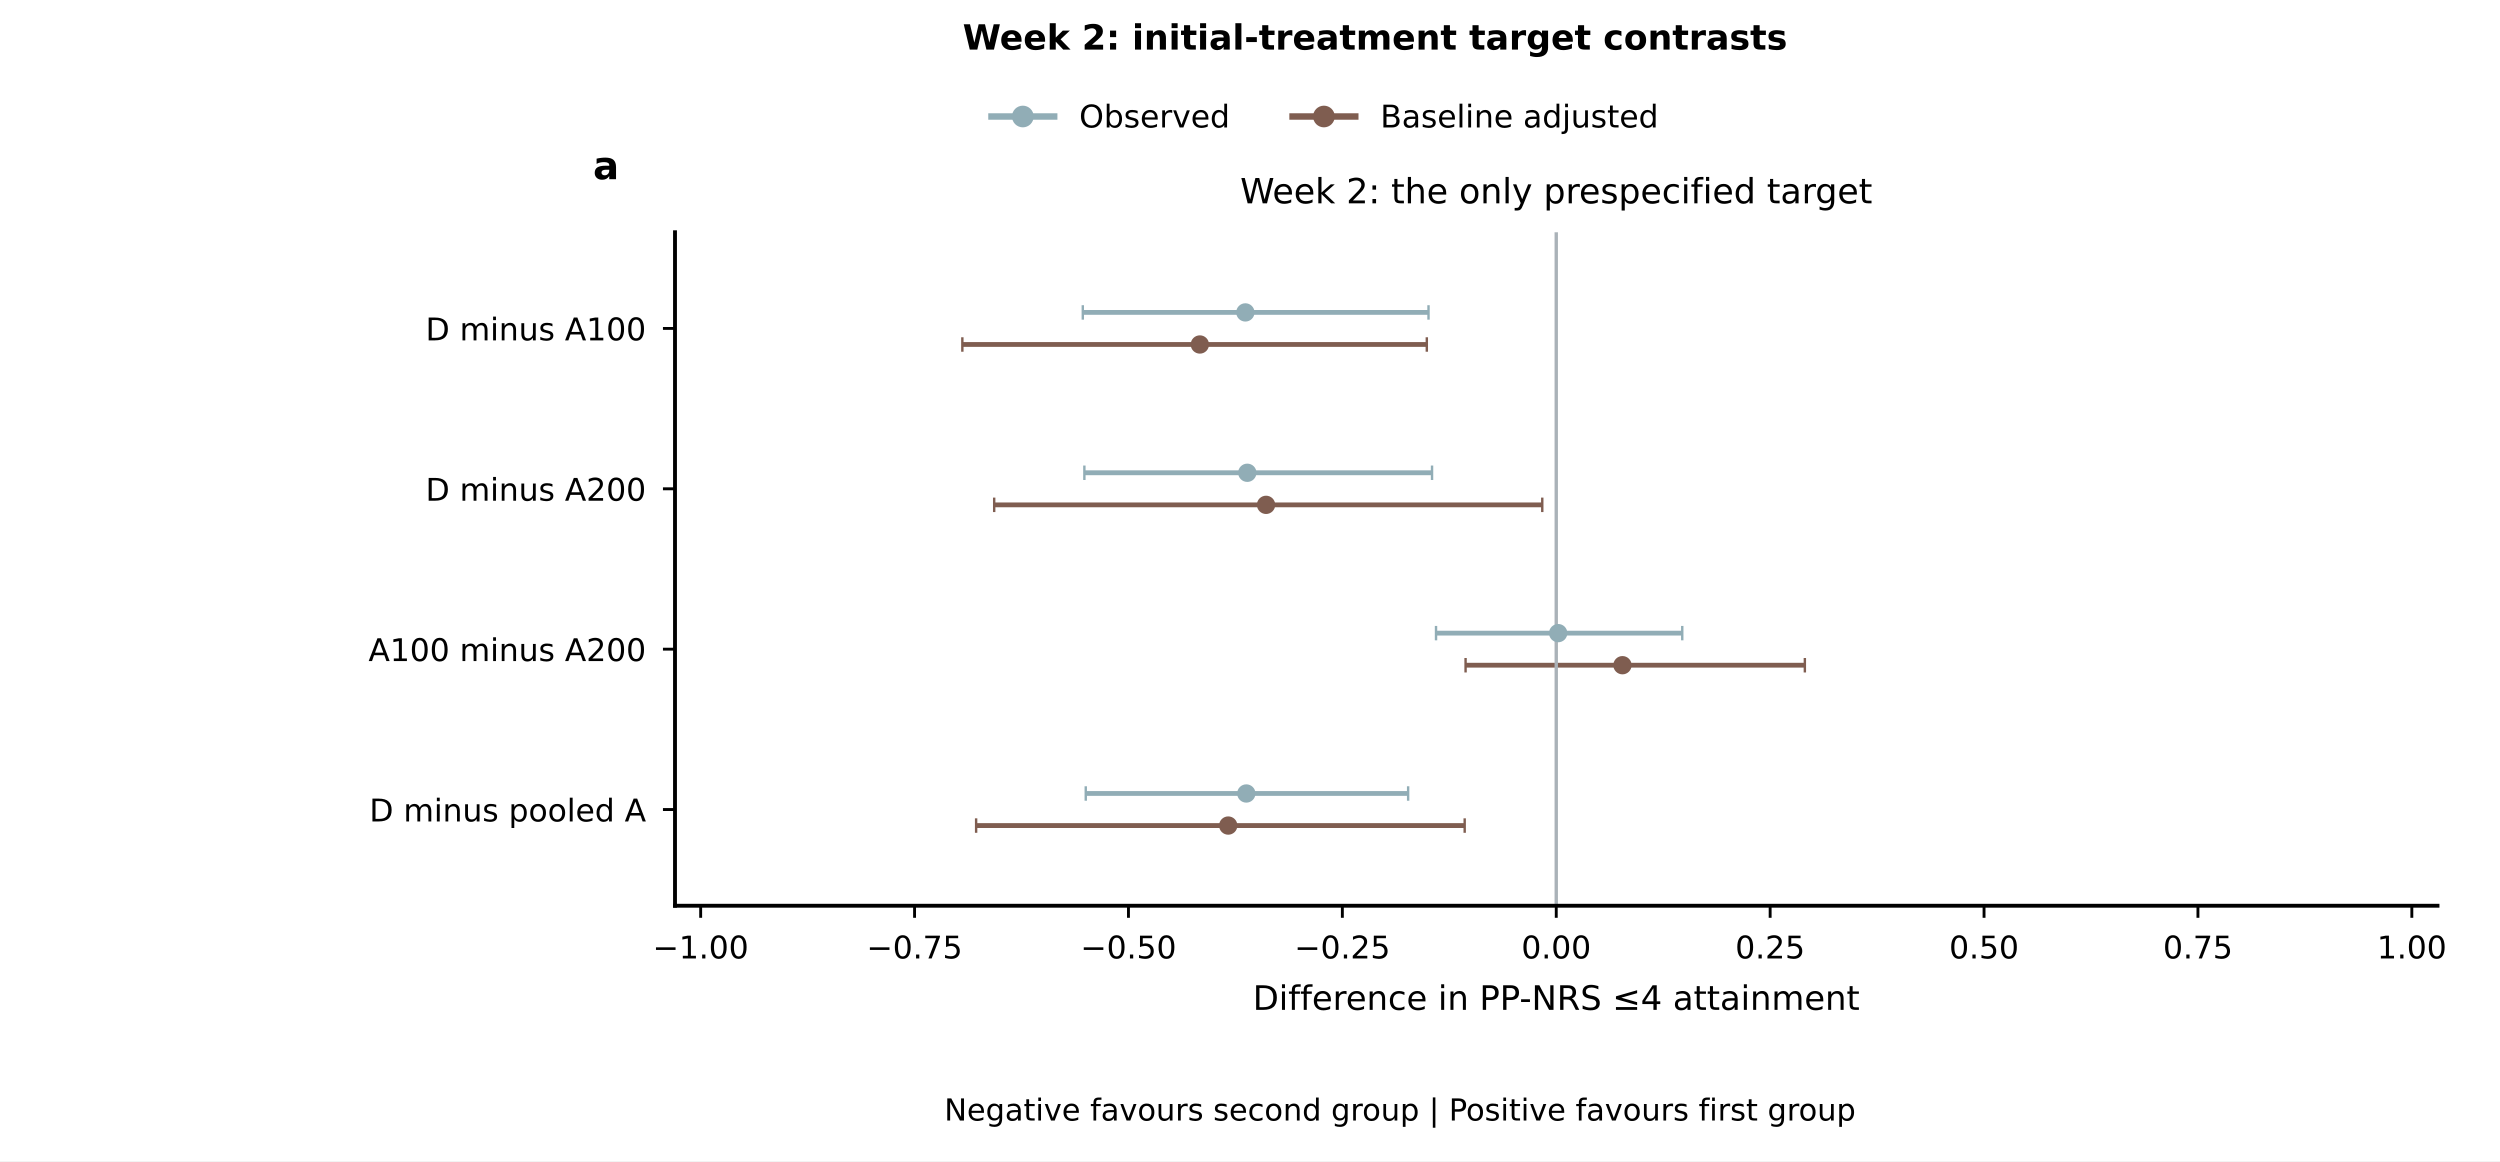
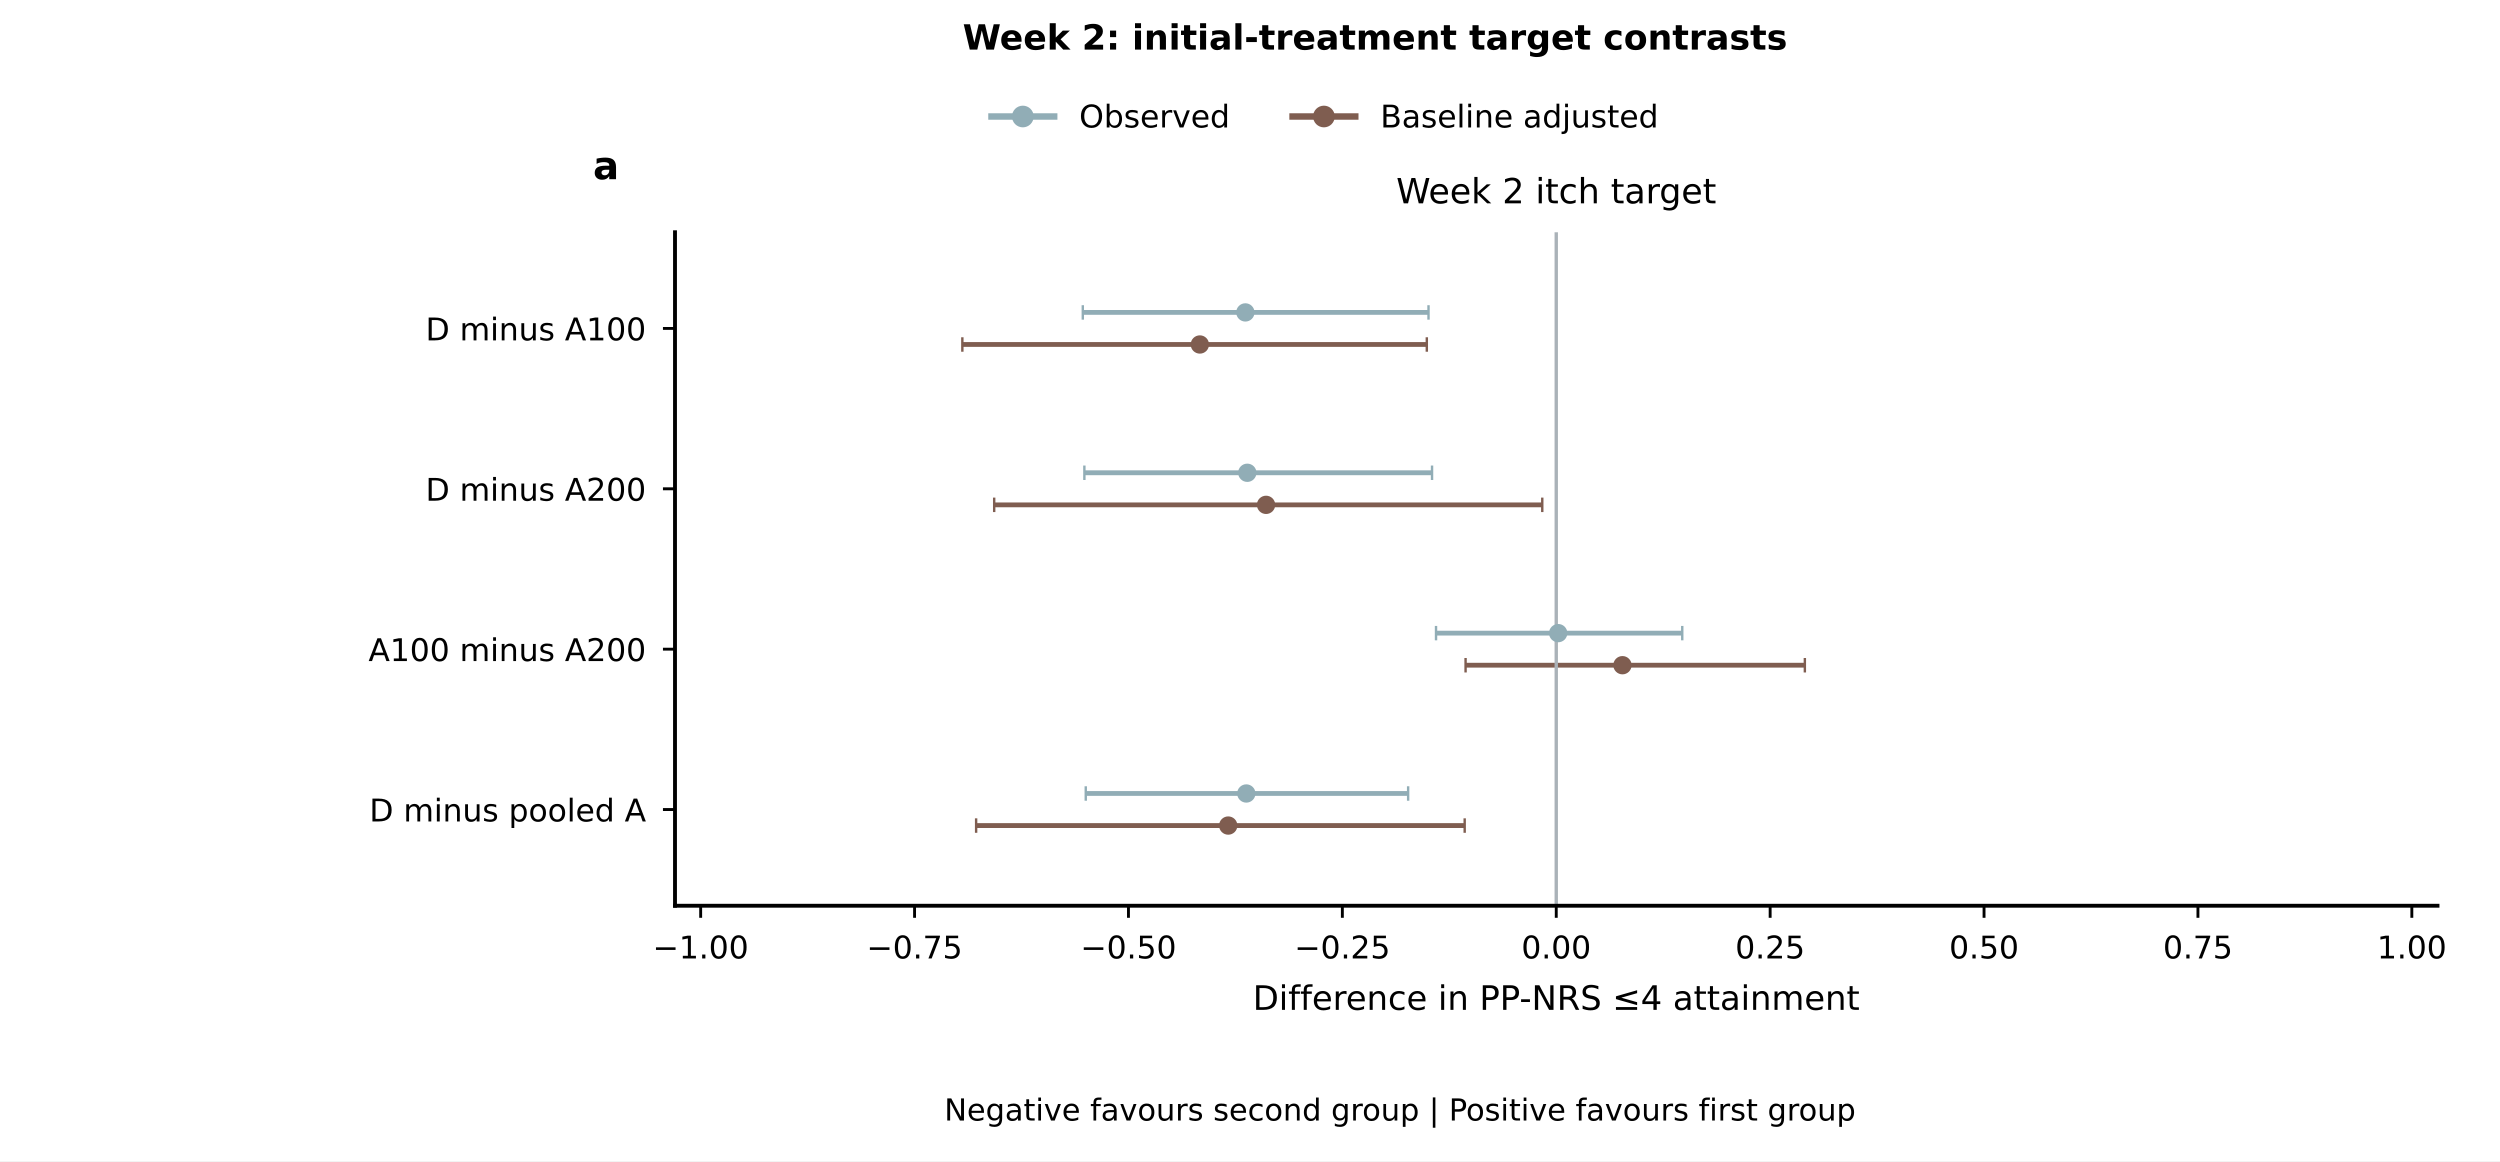
<svg xmlns="http://www.w3.org/2000/svg" xmlns:xlink="http://www.w3.org/1999/xlink" width="518.74pt" height="240.945pt" viewBox="0 0 518.74 240.945" version="1.1">
  <defs>
    <style type="text/css">*{stroke-linejoin: round; stroke-linecap: butt}</style>
  </defs>
  <g id="figure_1">
    <g id="patch_1">
      <path d="M 0 240.945  L 518.74 240.945  L 518.74 0  L 0 0  z " style="fill: #ffffff" />
    </g>
    <g id="axes_1">
      <g id="patch_2">
        <path d="M 140.06 187.937  L 505.772 187.937  L 505.772 48.189  L 140.06 48.189  z " style="fill: #ffffff" />
      </g>
      <g id="matplotlib.axis_1">
        <g id="xtick_1">
          <g id="line2d_1">
            <defs>
              <path id="m03603845e8" d="M 0 0  L 0 2.5  " style="stroke: #000000; stroke-width: 0.6" />
            </defs>
            <g>
              <use xlink:href="#m03603845e8" x="145.386" y="187.937" style="stroke: #000000; stroke-width: 0.6" />
            </g>
          </g>
          <g id="text_1">
            <text style="font: 6.5px 'DejaVu Sans'; text-anchor: middle" x="145.386" y="198.876" transform="rotate(-0 145.3857 198.876)">−1.00</text>
          </g>
        </g>
        <g id="xtick_2">
          <g id="line2d_2">
            <g>
              <use xlink:href="#m03603845e8" x="189.768" y="187.937" style="stroke: #000000; stroke-width: 0.6" />
            </g>
          </g>
          <g id="text_2">
            <text style="font: 6.5px 'DejaVu Sans'; text-anchor: middle" x="189.768" y="198.876" transform="rotate(-0 189.7682 198.876)">−0.75</text>
          </g>
        </g>
        <g id="xtick_3">
          <g id="line2d_3">
            <g>
              <use xlink:href="#m03603845e8" x="234.151" y="187.937" style="stroke: #000000; stroke-width: 0.6" />
            </g>
          </g>
          <g id="text_3">
            <text style="font: 6.5px 'DejaVu Sans'; text-anchor: middle" x="234.151" y="198.876" transform="rotate(-0 234.1507 198.876)">−0.50</text>
          </g>
        </g>
        <g id="xtick_4">
          <g id="line2d_4">
            <g>
              <use xlink:href="#m03603845e8" x="278.533" y="187.937" style="stroke: #000000; stroke-width: 0.6" />
            </g>
          </g>
          <g id="text_4">
            <text style="font: 6.5px 'DejaVu Sans'; text-anchor: middle" x="278.533" y="198.876" transform="rotate(-0 278.5332 198.876)">−0.25</text>
          </g>
        </g>
        <g id="xtick_5">
          <g id="line2d_5">
            <g>
              <use xlink:href="#m03603845e8" x="322.916" y="187.937" style="stroke: #000000; stroke-width: 0.6" />
            </g>
          </g>
          <g id="text_5">
            <text style="font: 6.5px 'DejaVu Sans'; text-anchor: middle" x="322.916" y="198.876" transform="rotate(-0 322.9157 198.876)">0.00</text>
          </g>
        </g>
        <g id="xtick_6">
          <g id="line2d_6">
            <g>
              <use xlink:href="#m03603845e8" x="367.298" y="187.937" style="stroke: #000000; stroke-width: 0.6" />
            </g>
          </g>
          <g id="text_6">
            <text style="font: 6.5px 'DejaVu Sans'; text-anchor: middle" x="367.298" y="198.876" transform="rotate(-0 367.2982 198.876)">0.25</text>
          </g>
        </g>
        <g id="xtick_7">
          <g id="line2d_7">
            <g>
              <use xlink:href="#m03603845e8" x="411.681" y="187.937" style="stroke: #000000; stroke-width: 0.6" />
            </g>
          </g>
          <g id="text_7">
            <text style="font: 6.5px 'DejaVu Sans'; text-anchor: middle" x="411.681" y="198.876" transform="rotate(-0 411.6808 198.876)">0.50</text>
          </g>
        </g>
        <g id="xtick_8">
          <g id="line2d_8">
            <g>
              <use xlink:href="#m03603845e8" x="456.063" y="187.937" style="stroke: #000000; stroke-width: 0.6" />
            </g>
          </g>
          <g id="text_8">
            <text style="font: 6.5px 'DejaVu Sans'; text-anchor: middle" x="456.063" y="198.876" transform="rotate(-0 456.0633 198.876)">0.75</text>
          </g>
        </g>
        <g id="xtick_9">
          <g id="line2d_9">
            <g>
              <use xlink:href="#m03603845e8" x="500.446" y="187.937" style="stroke: #000000; stroke-width: 0.6" />
            </g>
          </g>
          <g id="text_9">
            <text style="font: 6.5px 'DejaVu Sans'; text-anchor: middle" x="500.446" y="198.876" transform="rotate(-0 500.4458 198.876)">1.00</text>
          </g>
        </g>
        <g id="text_10">
          <text style="font: 7px 'DejaVu Sans'; text-anchor: middle" x="322.916" y="209.547" transform="rotate(-0 322.9157 209.5467)">Difference in PP-NRS ≤4 attainment</text>
        </g>
      </g>
      <g id="matplotlib.axis_2">
        <g id="ytick_1">
          <g id="line2d_10">
            <defs>
              <path id="m596a299bee" d="M 0 0  L -2.5 0  " style="stroke: #000000; stroke-width: 0.6" />
            </defs>
            <g>
              <use xlink:href="#m596a299bee" x="140.06" y="68.153" style="stroke: #000000; stroke-width: 0.6" />
            </g>
          </g>
          <g id="text_11">
            <text style="font: 6.5px 'DejaVu Sans'; text-anchor: end" x="134.06" y="70.622" transform="rotate(-0 134.0598 70.62247)">D minus A100</text>
          </g>
        </g>
        <g id="ytick_2">
          <g id="line2d_11">
            <g>
              <use xlink:href="#m596a299bee" x="140.06" y="101.426" style="stroke: #000000; stroke-width: 0.6" />
            </g>
          </g>
          <g id="text_12">
            <text style="font: 6.5px 'DejaVu Sans'; text-anchor: end" x="134.06" y="103.896" transform="rotate(-0 134.0598 103.8958)">D minus A200</text>
          </g>
        </g>
        <g id="ytick_3">
          <g id="line2d_12">
            <g>
              <use xlink:href="#m596a299bee" x="140.06" y="134.7" style="stroke: #000000; stroke-width: 0.6" />
            </g>
          </g>
          <g id="text_13">
            <text style="font: 6.5px 'DejaVu Sans'; text-anchor: end" x="134.06" y="137.169" transform="rotate(-0 134.0598 137.1692)">A100 minus A200</text>
          </g>
        </g>
        <g id="ytick_4">
          <g id="line2d_13">
            <g>
              <use xlink:href="#m596a299bee" x="140.06" y="167.973" style="stroke: #000000; stroke-width: 0.6" />
            </g>
          </g>
          <g id="text_14">
            <text style="font: 6.5px 'DejaVu Sans'; text-anchor: end" x="134.06" y="170.442" transform="rotate(-0 134.0598 170.4425)">D minus pooled A</text>
          </g>
        </g>
      </g>
      <g id="LineCollection_1">
        <path d="M 224.677 64.826  L 296.412 64.826  " clip-path="url(#pd90a812d40)" style="fill: none; stroke: #91adb6" />
        <path d="M 225.003 98.099  L 297.143 98.099  " clip-path="url(#pd90a812d40)" style="fill: none; stroke: #91adb6" />
        <path d="M 297.969 131.372  L 349.06 131.372  " clip-path="url(#pd90a812d40)" style="fill: none; stroke: #91adb6" />
        <path d="M 225.291 164.646  L 292.183 164.646  " clip-path="url(#pd90a812d40)" style="fill: none; stroke: #91adb6" />
      </g>
      <g id="line2d_14">
        <defs>
          <path id="me60e725aa7" d="M 0 1.5  L 0 -1.5  " style="stroke: #91adb6; stroke-width: 0.5" />
        </defs>
        <g clip-path="url(#pd90a812d40)">
          <use xlink:href="#me60e725aa7" x="224.677" y="64.826" style="fill: #91adb6; stroke: #91adb6; stroke-width: 0.5" />
          <use xlink:href="#me60e725aa7" x="225.003" y="98.099" style="fill: #91adb6; stroke: #91adb6; stroke-width: 0.5" />
          <use xlink:href="#me60e725aa7" x="297.969" y="131.372" style="fill: #91adb6; stroke: #91adb6; stroke-width: 0.5" />
          <use xlink:href="#me60e725aa7" x="225.291" y="164.646" style="fill: #91adb6; stroke: #91adb6; stroke-width: 0.5" />
        </g>
      </g>
      <g id="line2d_15">
        <g clip-path="url(#pd90a812d40)">
          <use xlink:href="#me60e725aa7" x="296.412" y="64.826" style="fill: #91adb6; stroke: #91adb6; stroke-width: 0.5" />
          <use xlink:href="#me60e725aa7" x="297.143" y="98.099" style="fill: #91adb6; stroke: #91adb6; stroke-width: 0.5" />
          <use xlink:href="#me60e725aa7" x="349.06" y="131.372" style="fill: #91adb6; stroke: #91adb6; stroke-width: 0.5" />
          <use xlink:href="#me60e725aa7" x="292.183" y="164.646" style="fill: #91adb6; stroke: #91adb6; stroke-width: 0.5" />
        </g>
      </g>
      <g id="LineCollection_2">
        <path d="M 199.683 71.48  L 296.059 71.48  " clip-path="url(#pd90a812d40)" style="fill: none; stroke: #7f5d50" />
        <path d="M 206.29 104.754  L 320.014 104.754  " clip-path="url(#pd90a812d40)" style="fill: none; stroke: #7f5d50" />
        <path d="M 304.102 138.027  L 374.5 138.027  " clip-path="url(#pd90a812d40)" style="fill: none; stroke: #7f5d50" />
        <path d="M 202.542 171.3  L 303.917 171.3  " clip-path="url(#pd90a812d40)" style="fill: none; stroke: #7f5d50" />
      </g>
      <g id="line2d_16">
        <defs>
          <path id="mb869e8af3e" d="M 0 1.5  L 0 -1.5  " style="stroke: #7f5d50; stroke-width: 0.5" />
        </defs>
        <g clip-path="url(#pd90a812d40)">
          <use xlink:href="#mb869e8af3e" x="199.683" y="71.48" style="fill: #7f5d50; stroke: #7f5d50; stroke-width: 0.5" />
          <use xlink:href="#mb869e8af3e" x="206.29" y="104.754" style="fill: #7f5d50; stroke: #7f5d50; stroke-width: 0.5" />
          <use xlink:href="#mb869e8af3e" x="304.102" y="138.027" style="fill: #7f5d50; stroke: #7f5d50; stroke-width: 0.5" />
          <use xlink:href="#mb869e8af3e" x="202.542" y="171.3" style="fill: #7f5d50; stroke: #7f5d50; stroke-width: 0.5" />
        </g>
      </g>
      <g id="line2d_17">
        <g clip-path="url(#pd90a812d40)">
          <use xlink:href="#mb869e8af3e" x="296.059" y="71.48" style="fill: #7f5d50; stroke: #7f5d50; stroke-width: 0.5" />
          <use xlink:href="#mb869e8af3e" x="320.014" y="104.754" style="fill: #7f5d50; stroke: #7f5d50; stroke-width: 0.5" />
          <use xlink:href="#mb869e8af3e" x="374.5" y="138.027" style="fill: #7f5d50; stroke: #7f5d50; stroke-width: 0.5" />
          <use xlink:href="#mb869e8af3e" x="303.917" y="171.3" style="fill: #7f5d50; stroke: #7f5d50; stroke-width: 0.5" />
        </g>
      </g>
      <g id="line2d_18">
        <path d="M 322.916 187.937  L 322.916 48.189  " clip-path="url(#pd90a812d40)" style="fill: none; stroke: #aab2b8; stroke-width: 0.7; stroke-linecap: square" />
      </g>
      <g id="line2d_19">
        <defs>
          <path id="m3d66899988" d="M 0 1.65  C 0.438 1.65 0.857 1.476 1.167 1.167  C 1.476 0.857 1.65 0.438 1.65 0  C 1.65 -0.438 1.476 -0.857 1.167 -1.167  C 0.857 -1.476 0.438 -1.65 0 -1.65  C -0.438 -1.65 -0.857 -1.476 -1.167 -1.167  C -1.476 -0.857 -1.65 -0.438 -1.65 0  C -1.65 0.438 -1.476 0.857 -1.167 1.167  C -0.857 1.476 -0.438 1.65 0 1.65  z " style="stroke: #91adb6; stroke-width: 0.5" />
        </defs>
        <g clip-path="url(#pd90a812d40)">
          <use xlink:href="#m3d66899988" x="258.408" y="64.826" style="fill: #91adb6; stroke: #91adb6; stroke-width: 0.5" />
          <use xlink:href="#m3d66899988" x="258.808" y="98.099" style="fill: #91adb6; stroke: #91adb6; stroke-width: 0.5" />
          <use xlink:href="#m3d66899988" x="323.316" y="131.372" style="fill: #91adb6; stroke: #91adb6; stroke-width: 0.5" />
          <use xlink:href="#m3d66899988" x="258.605" y="164.646" style="fill: #91adb6; stroke: #91adb6; stroke-width: 0.5" />
        </g>
      </g>
      <g id="line2d_20">
        <defs>
          <path id="m8cd222b9f0" d="M 0 1.65  C 0.438 1.65 0.857 1.476 1.167 1.167  C 1.476 0.857 1.65 0.438 1.65 0  C 1.65 -0.438 1.476 -0.857 1.167 -1.167  C 0.857 -1.476 0.438 -1.65 0 -1.65  C -0.438 -1.65 -0.857 -1.476 -1.167 -1.167  C -1.476 -0.857 -1.65 -0.438 -1.65 0  C -1.65 0.438 -1.476 0.857 -1.167 1.167  C -0.857 1.476 -0.438 1.65 0 1.65  z " style="stroke: #7f5d50; stroke-width: 0.5" />
        </defs>
        <g clip-path="url(#pd90a812d40)">
          <use xlink:href="#m8cd222b9f0" x="248.965" y="71.48" style="fill: #7f5d50; stroke: #7f5d50; stroke-width: 0.5" />
          <use xlink:href="#m8cd222b9f0" x="262.703" y="104.754" style="fill: #7f5d50; stroke: #7f5d50; stroke-width: 0.5" />
          <use xlink:href="#m8cd222b9f0" x="336.654" y="138.027" style="fill: #7f5d50; stroke: #7f5d50; stroke-width: 0.5" />
          <use xlink:href="#m8cd222b9f0" x="254.853" y="171.3" style="fill: #7f5d50; stroke: #7f5d50; stroke-width: 0.5" />
        </g>
      </g>
      <g id="patch_3">
        <path d="M 140.06 187.937  L 140.06 48.189  " style="fill: none; stroke: #000000; stroke-width: 0.8; stroke-linejoin: miter; stroke-linecap: square" />
      </g>
      <g id="patch_4">
        <path d="M 140.06 187.937  L 505.772 187.937  " style="fill: none; stroke: #000000; stroke-width: 0.8; stroke-linejoin: miter; stroke-linecap: square" />
      </g>
      <g id="text_15">
        <text style="font: 700 8px 'DejaVu Sans'; text-anchor: start" x="123.06" y="37.189" transform="rotate(-0 123.0598 37.18898)">a</text>
      </g>
      <g id="PathCollection_1" />
      <g id="PathCollection_2" />
      <g id="text_16">
-         <text style="font: 7.2px 'DejaVu Sans'; text-anchor: middle" x="322.916" y="42.189" transform="rotate(-0 322.9157 42.18898)">Week 2: the only prespecified target</text>
+         <text style="font: 7.2px 'DejaVu Sans'; text-anchor: middle" x="322.916" y="42.189" transform="rotate(-0 322.9157 42.18898)">Week 2 itch target</text>
      </g>
    </g>
    <g id="text_17">
      <text style="font: 700 7.2px 'DejaVu Sans'; text-anchor: middle" x="285.307" y="10.29" transform="rotate(-0 285.3071 10.28977)">Week 2: initial-treatment target contrasts</text>
    </g>
    <g id="text_18">
      <text style="font: 6.3px 'DejaVu Sans'; text-anchor: middle" x="290.494" y="232.512" transform="rotate(-0 290.4945 232.5118)">Negative favours second group     |     Positive favours first group</text>
    </g>
    <g id="legend_1">
      <g id="line2d_21">
        <path d="M 205.735 24.175  L 212.235 24.175  L 218.735 24.175  " style="fill: none; stroke: #91adb6; stroke-width: 1.35; stroke-linecap: square" />
        <defs>
          <path id="m171c309896" d="M 0 2  C 0.53 2 1.039 1.789 1.414 1.414  C 1.789 1.039 2 0.53 2 0  C 2 -0.53 1.789 -1.039 1.414 -1.414  C 1.039 -1.789 0.53 -2 0 -2  C -0.53 -2 -1.039 -1.789 -1.414 -1.414  C -1.789 -1.039 -2 -0.53 -2 0  C -2 0.53 -1.789 1.039 -1.414 1.414  C -1.039 1.789 -0.53 2 0 2  z " style="stroke: #91adb6; stroke-width: 0.5" />
        </defs>
        <g>
          <use xlink:href="#m171c309896" x="212.235" y="24.175" style="fill: #91adb6; stroke: #91adb6; stroke-width: 0.5" />
        </g>
      </g>
      <g id="text_19">
        <text style="font: 6.5px 'DejaVu Sans'; text-anchor: start" x="223.935" y="26.45" transform="rotate(-0 223.9352 26.4504)">Observed</text>
      </g>
      <g id="line2d_22">
        <path d="M 268.209 24.175  L 274.709 24.175  L 281.209 24.175  " style="fill: none; stroke: #7f5d50; stroke-width: 1.35; stroke-linecap: square" />
        <defs>
          <path id="mdd3baf38e5" d="M 0 2  C 0.53 2 1.039 1.789 1.414 1.414  C 1.789 1.039 2 0.53 2 0  C 2 -0.53 1.789 -1.039 1.414 -1.414  C 1.039 -1.789 0.53 -2 0 -2  C -0.53 -2 -1.039 -1.789 -1.414 -1.414  C -1.789 -1.039 -2 -0.53 -2 0  C -2 0.53 -1.789 1.039 -1.414 1.414  C -1.039 1.789 -0.53 2 0 2  z " style="stroke: #7f5d50; stroke-width: 0.5" />
        </defs>
        <g>
          <use xlink:href="#mdd3baf38e5" x="274.709" y="24.175" style="fill: #7f5d50; stroke: #7f5d50; stroke-width: 0.5" />
        </g>
      </g>
      <g id="text_20">
        <text style="font: 6.5px 'DejaVu Sans'; text-anchor: start" x="286.409" y="26.45" transform="rotate(-0 286.4094 26.4504)">Baseline adjusted</text>
      </g>
    </g>
  </g>
  <defs>
    <clipPath id="pd90a812d40">
      <rect x="140.06" y="48.189" width="365.712" height="139.748" />
    </clipPath>
  </defs>
</svg>
